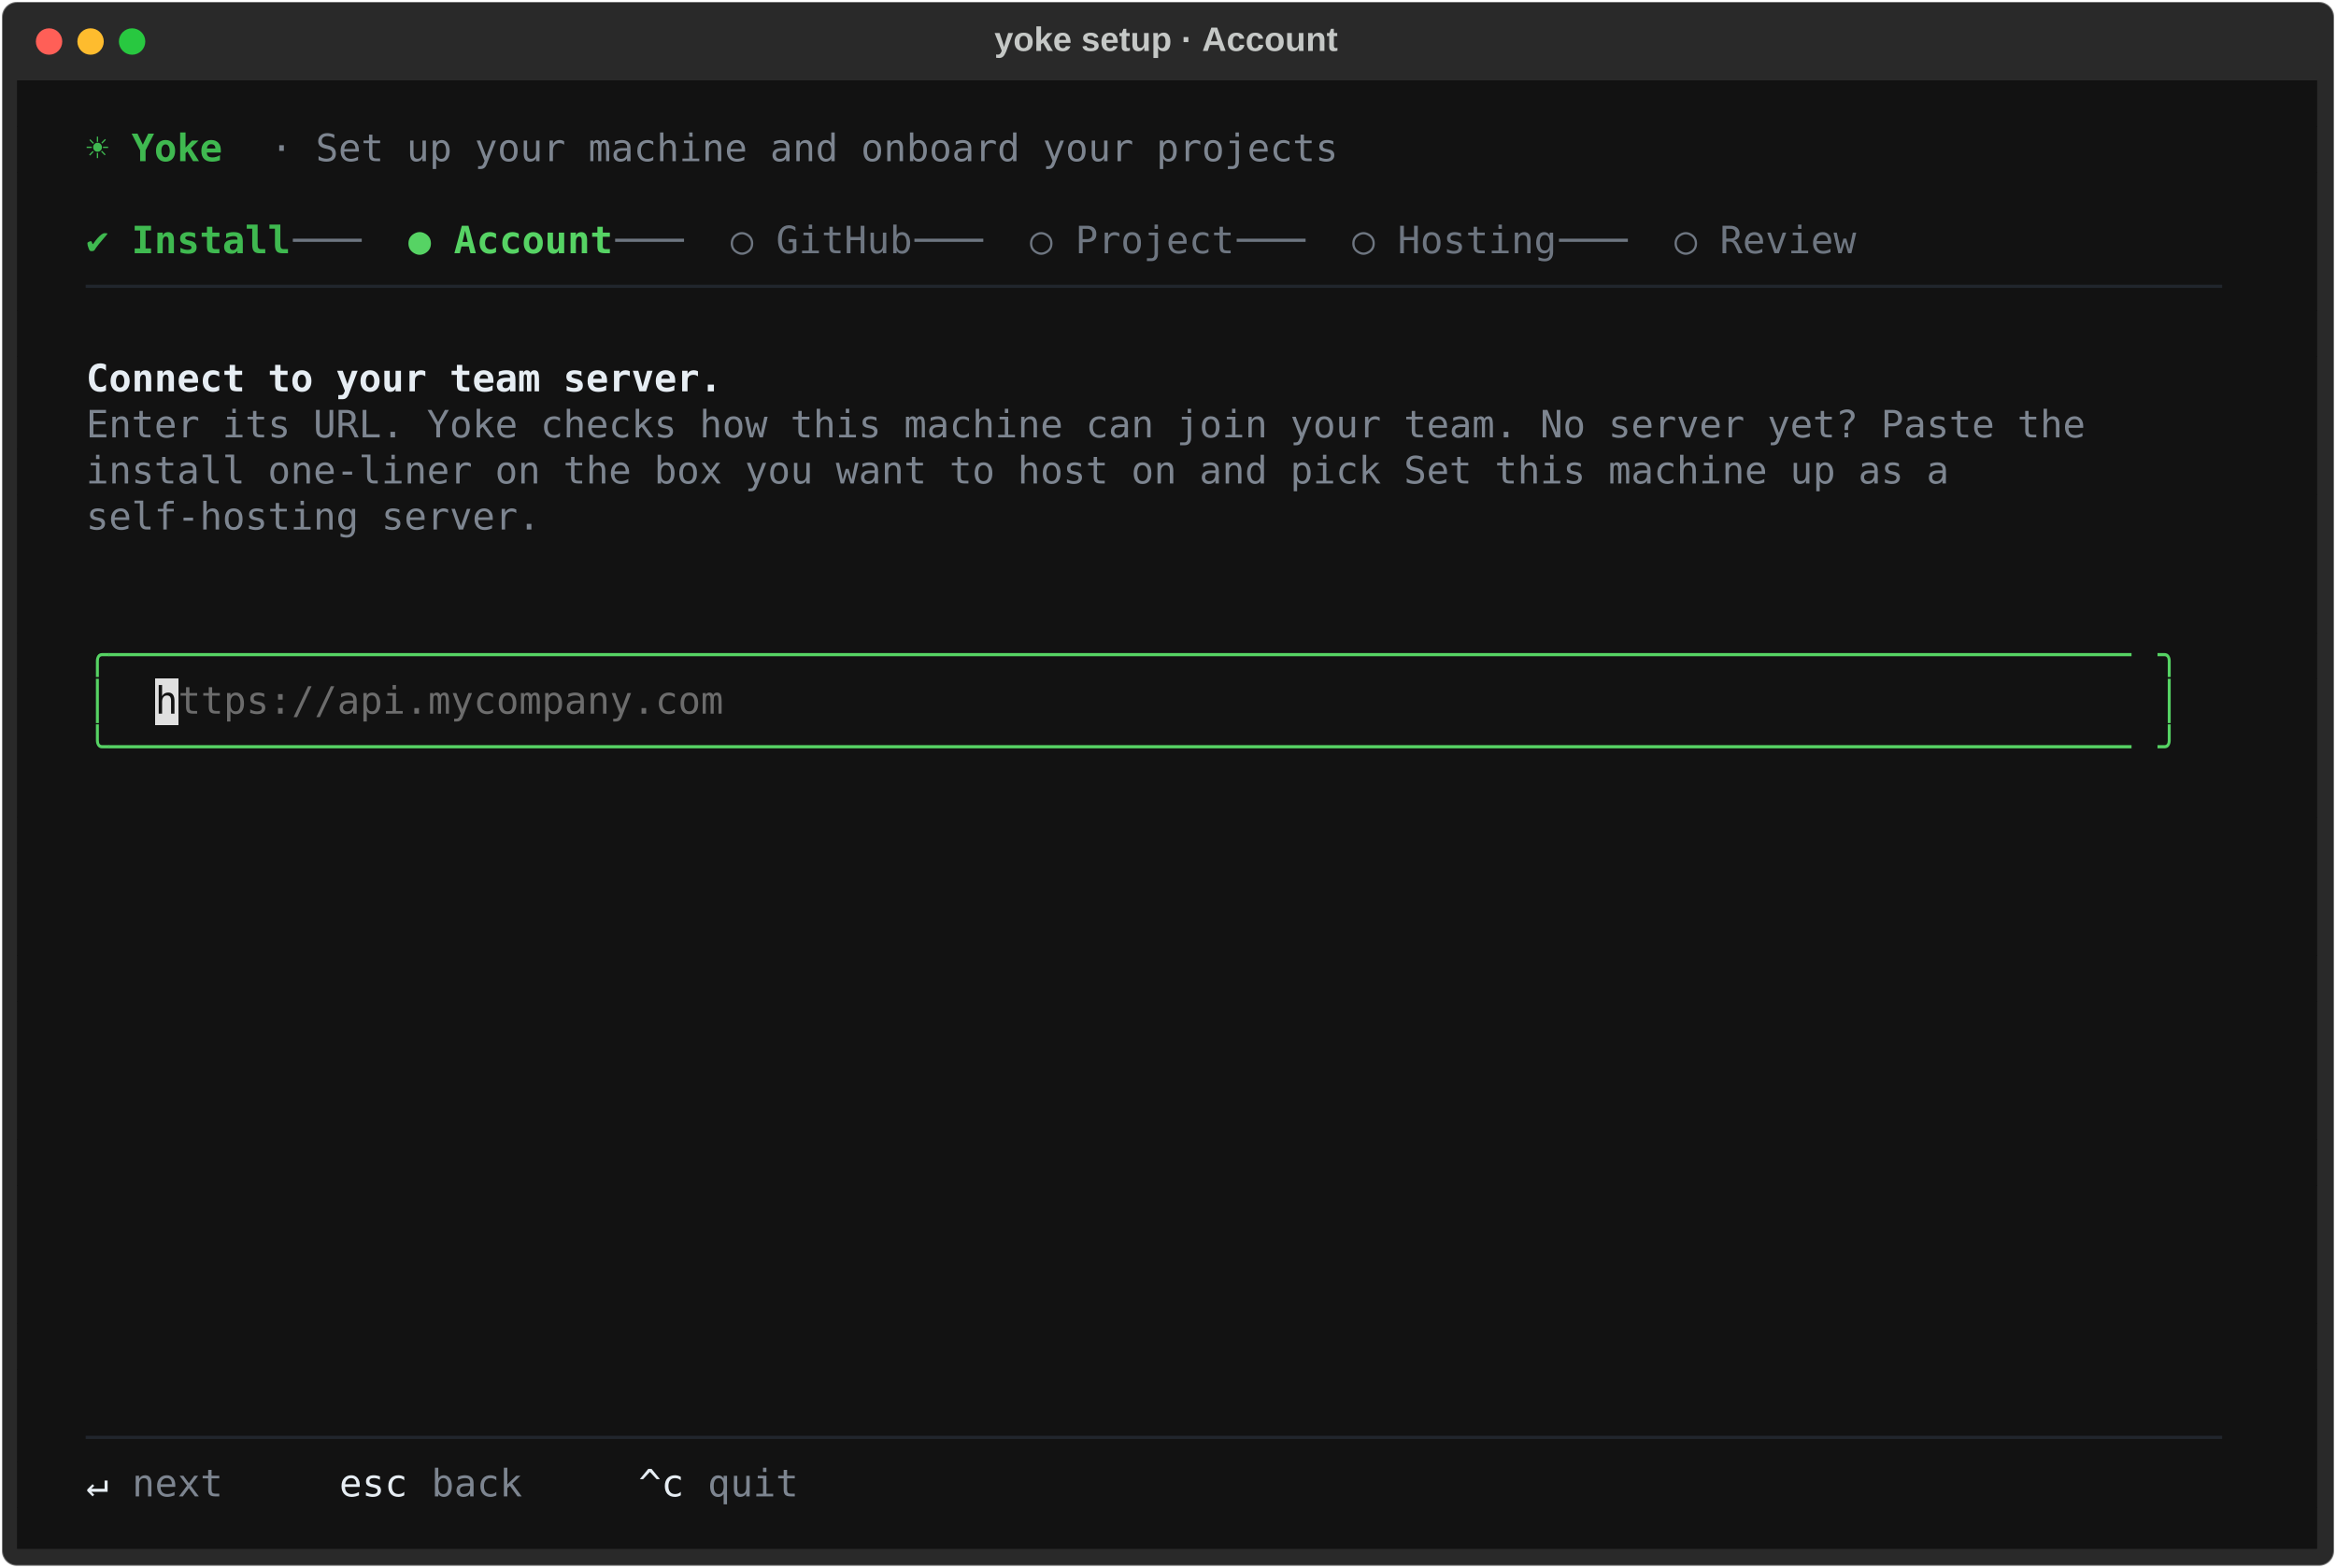
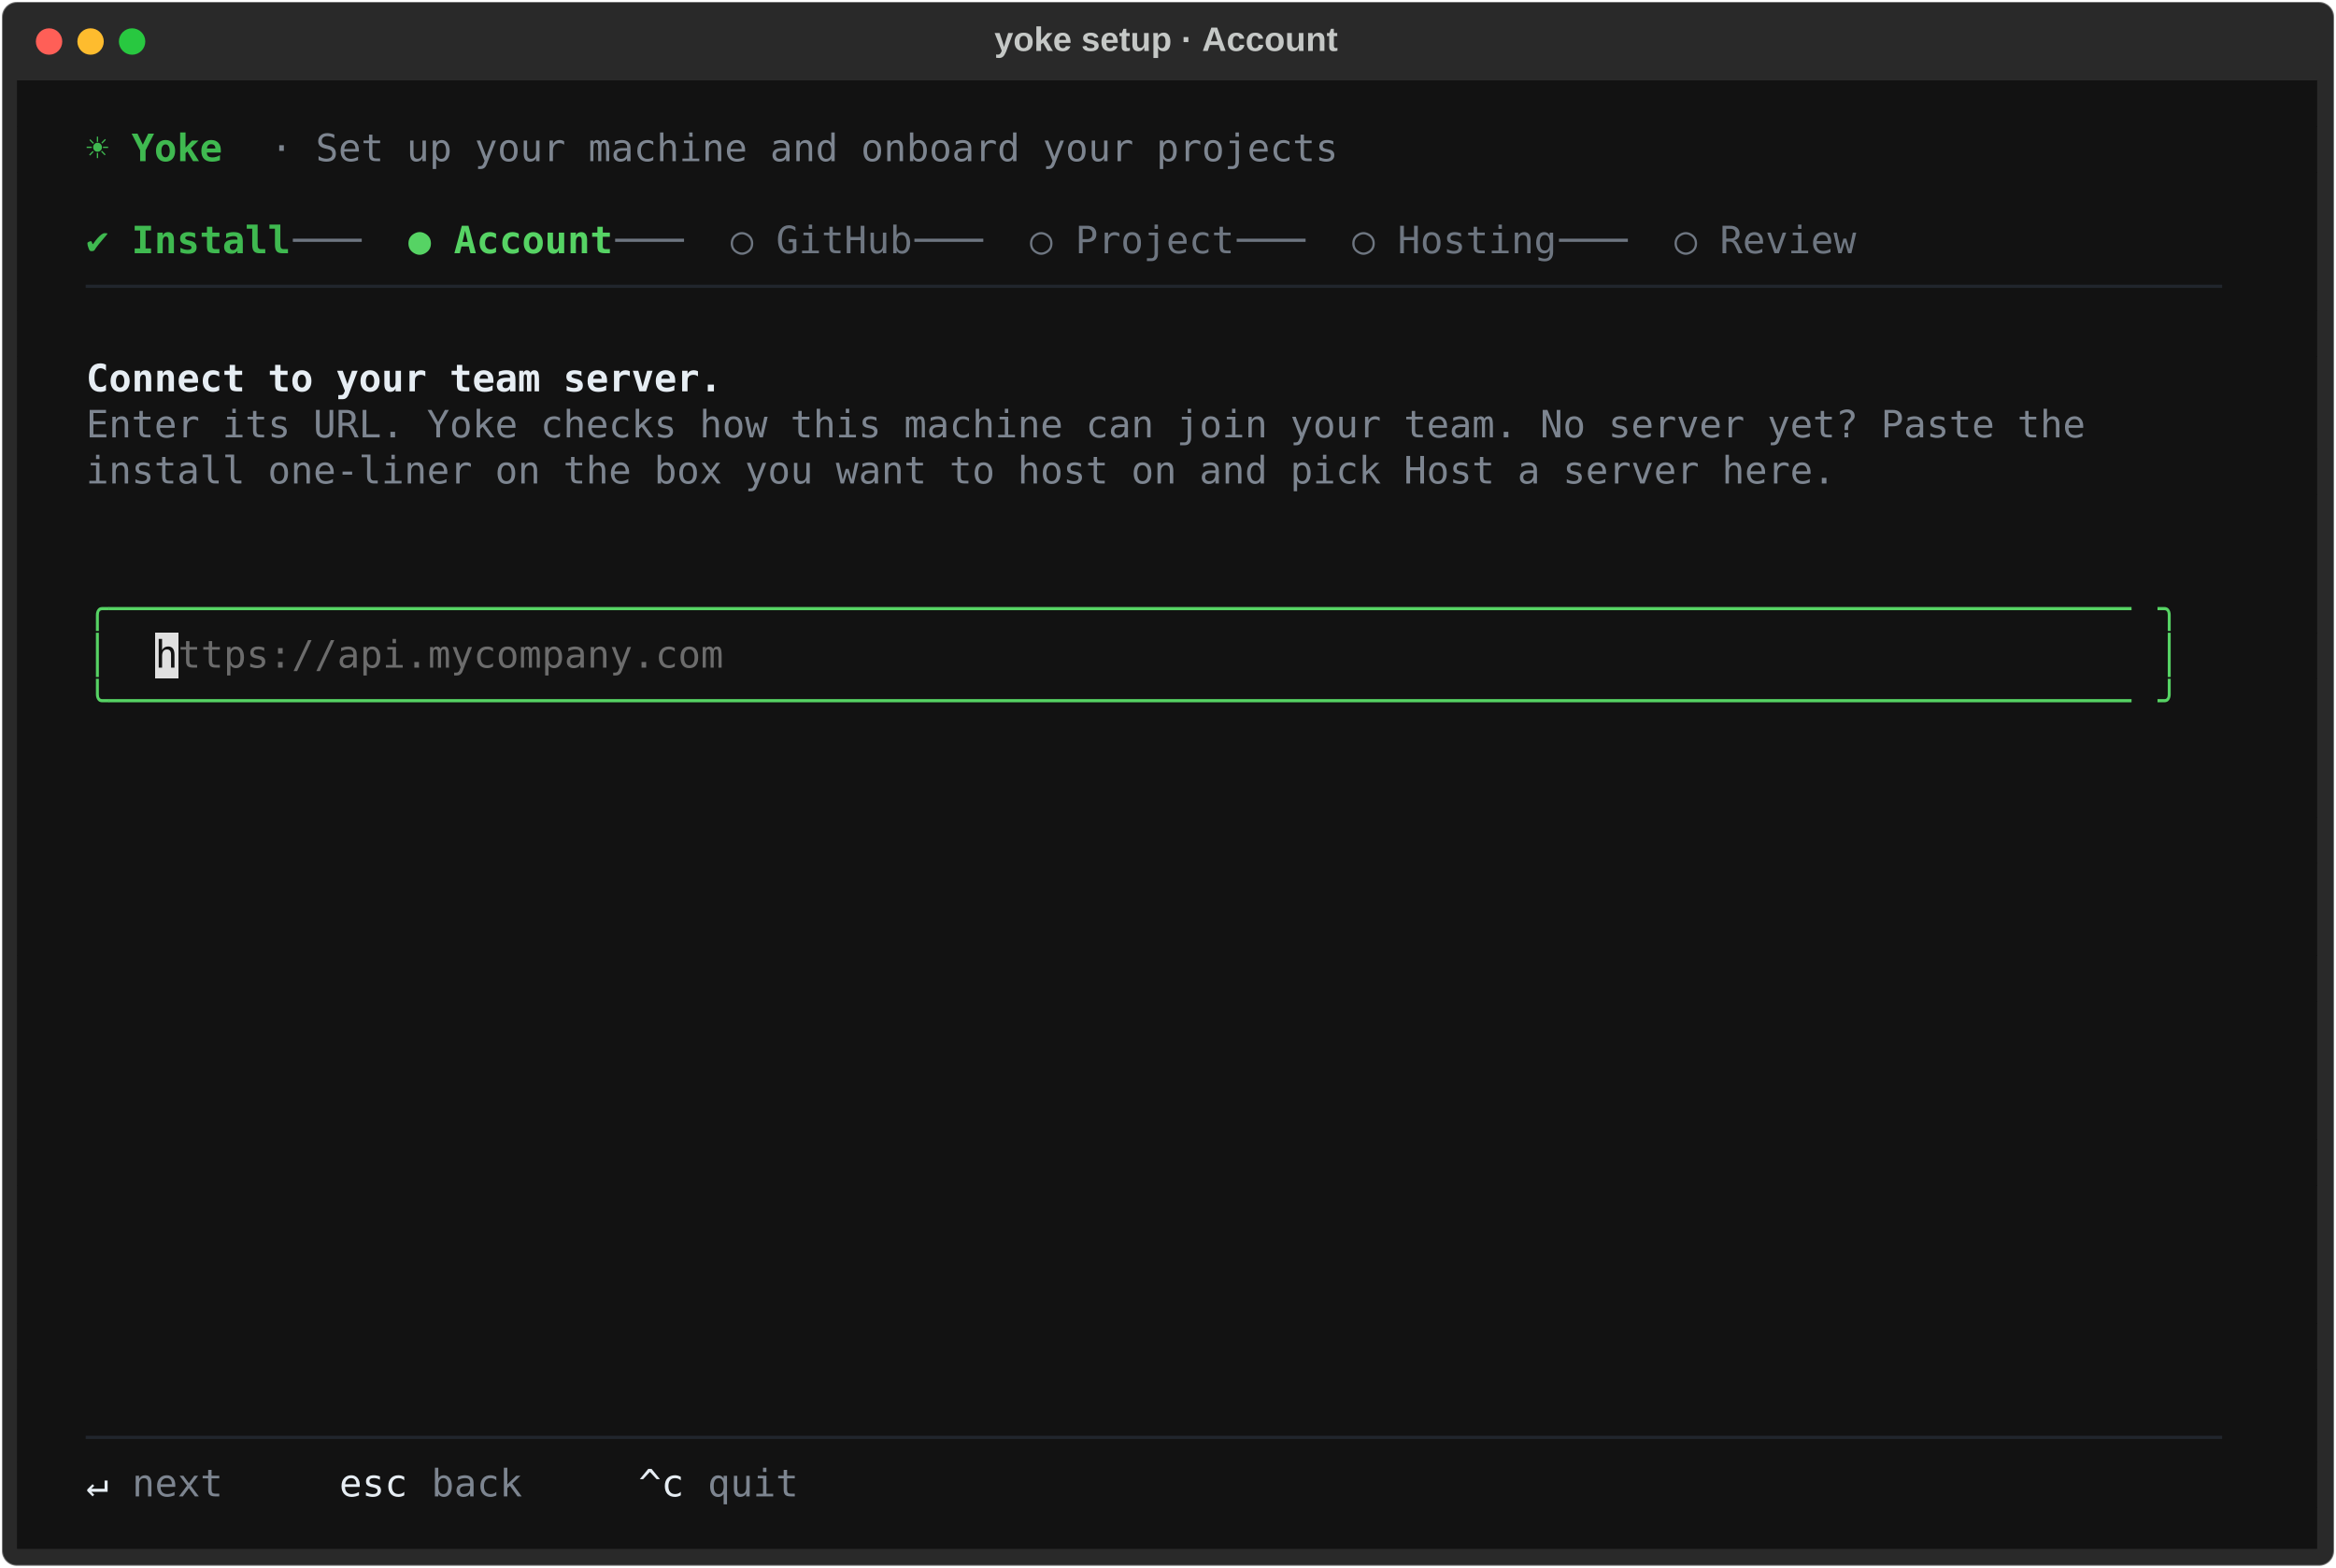
<svg xmlns="http://www.w3.org/2000/svg" class="rich-terminal" viewBox="0 0 1238 830.8">
  <style>

    @font-face {
        font-family: "Fira Code";
        src: local("FiraCode-Regular"),
                url("https://cdnjs.cloudflare.com/ajax/libs/firacode/{{VERSION}}/woff2/FiraCode-Regular.woff2") format("woff2"),
                url("https://cdnjs.cloudflare.com/ajax/libs/firacode/{{VERSION}}/woff/FiraCode-Regular.woff") format("woff");
        font-style: normal;
        font-weight: 400;
    }
    @font-face {
        font-family: "Fira Code";
        src: local("FiraCode-Bold"),
                url("https://cdnjs.cloudflare.com/ajax/libs/firacode/{{VERSION}}/woff2/FiraCode-Bold.woff2") format("woff2"),
                url("https://cdnjs.cloudflare.com/ajax/libs/firacode/{{VERSION}}/woff/FiraCode-Bold.woff") format("woff");
        font-style: bold;
        font-weight: 700;
    }

    .terminal-YOKE-matrix {
        font-family: Fira Code, monospace;
        font-size: 20px;
        line-height: 24.4px;
        font-variant-east-asian: full-width;
    }

    .terminal-YOKE-title {
        font-size: 18px;
        font-weight: bold;
        font-family: arial;
    }

.terminal-YOKE-r2 { fill: #3fb950;font-weight: bold }
.terminal-YOKE-r3 { fill: #e6edf3 }
.terminal-YOKE-r4 { fill: #7d8590 }
.terminal-YOKE-r5 { fill: #6e7681 }
.terminal-YOKE-r6 { fill: #56d364;font-weight: bold }
.terminal-YOKE-r7 { fill: #21262d }
.terminal-YOKE-r8 { fill: #e6edf3;font-weight: bold }
.terminal-YOKE-r9 { fill: #56d364 }
.terminal-YOKE-r10 { fill: #121212 }
.terminal-YOKE-r11 { fill: #6c6c6c }
    </style>
  <defs>
    <clipPath id="terminal-YOKE-clip-terminal">
      <rect x="0" y="0" width="1219.0" height="779.8" />
    </clipPath>
    <clipPath id="terminal-YOKE-line-0">
      <rect x="0" y="1.5" width="1220" height="24.65" />
    </clipPath>
    <clipPath id="terminal-YOKE-line-1">
      <rect x="0" y="25.9" width="1220" height="24.65" />
    </clipPath>
    <clipPath id="terminal-YOKE-line-2">
      <rect x="0" y="50.3" width="1220" height="24.65" />
    </clipPath>
    <clipPath id="terminal-YOKE-line-3">
      <rect x="0" y="74.7" width="1220" height="24.65" />
    </clipPath>
    <clipPath id="terminal-YOKE-line-4">
      <rect x="0" y="99.1" width="1220" height="24.65" />
    </clipPath>
    <clipPath id="terminal-YOKE-line-5">
      <rect x="0" y="123.5" width="1220" height="24.65" />
    </clipPath>
    <clipPath id="terminal-YOKE-line-6">
      <rect x="0" y="147.9" width="1220" height="24.65" />
    </clipPath>
    <clipPath id="terminal-YOKE-line-7">
      <rect x="0" y="172.3" width="1220" height="24.65" />
    </clipPath>
    <clipPath id="terminal-YOKE-line-8">
      <rect x="0" y="196.7" width="1220" height="24.65" />
    </clipPath>
    <clipPath id="terminal-YOKE-line-9">
      <rect x="0" y="221.1" width="1220" height="24.65" />
    </clipPath>
    <clipPath id="terminal-YOKE-line-10">
      <rect x="0" y="245.5" width="1220" height="24.65" />
    </clipPath>
    <clipPath id="terminal-YOKE-line-11">
      <rect x="0" y="269.9" width="1220" height="24.65" />
    </clipPath>
    <clipPath id="terminal-YOKE-line-12">
      <rect x="0" y="294.3" width="1220" height="24.65" />
    </clipPath>
    <clipPath id="terminal-YOKE-line-13">
      <rect x="0" y="318.7" width="1220" height="24.65" />
    </clipPath>
    <clipPath id="terminal-YOKE-line-14">
      <rect x="0" y="343.1" width="1220" height="24.65" />
    </clipPath>
    <clipPath id="terminal-YOKE-line-15">
      <rect x="0" y="367.5" width="1220" height="24.65" />
    </clipPath>
    <clipPath id="terminal-YOKE-line-16">
      <rect x="0" y="391.9" width="1220" height="24.65" />
    </clipPath>
    <clipPath id="terminal-YOKE-line-17">
      <rect x="0" y="416.3" width="1220" height="24.65" />
    </clipPath>
    <clipPath id="terminal-YOKE-line-18">
      <rect x="0" y="440.7" width="1220" height="24.65" />
    </clipPath>
    <clipPath id="terminal-YOKE-line-19">
      <rect x="0" y="465.1" width="1220" height="24.65" />
    </clipPath>
    <clipPath id="terminal-YOKE-line-20">
      <rect x="0" y="489.5" width="1220" height="24.65" />
    </clipPath>
    <clipPath id="terminal-YOKE-line-21">
      <rect x="0" y="513.9" width="1220" height="24.65" />
    </clipPath>
    <clipPath id="terminal-YOKE-line-22">
      <rect x="0" y="538.3" width="1220" height="24.65" />
    </clipPath>
    <clipPath id="terminal-YOKE-line-23">
      <rect x="0" y="562.7" width="1220" height="24.65" />
    </clipPath>
    <clipPath id="terminal-YOKE-line-24">
      <rect x="0" y="587.1" width="1220" height="24.65" />
    </clipPath>
    <clipPath id="terminal-YOKE-line-25">
      <rect x="0" y="611.5" width="1220" height="24.65" />
    </clipPath>
    <clipPath id="terminal-YOKE-line-26">
      <rect x="0" y="635.9" width="1220" height="24.65" />
    </clipPath>
    <clipPath id="terminal-YOKE-line-27">
      <rect x="0" y="660.3" width="1220" height="24.65" />
    </clipPath>
    <clipPath id="terminal-YOKE-line-28">
      <rect x="0" y="684.7" width="1220" height="24.65" />
    </clipPath>
    <clipPath id="terminal-YOKE-line-29">
      <rect x="0" y="709.1" width="1220" height="24.65" />
    </clipPath>
    <clipPath id="terminal-YOKE-line-30">
      <rect x="0" y="733.5" width="1220" height="24.65" />
    </clipPath>
  </defs>
  <rect fill="#292929" stroke="rgba(255,255,255,0.35)" stroke-width="1" x="1" y="1" width="1236" height="828.8" rx="8" />
  <text class="terminal-YOKE-title" fill="#c5c8c6" text-anchor="middle" x="618" y="27">yoke setup · Account</text>
  <g transform="translate(26,22)">
    <circle cx="0" cy="0" r="7" fill="#ff5f57" />
    <circle cx="22" cy="0" r="7" fill="#febc2e" />
    <circle cx="44" cy="0" r="7" fill="#28c840" />
  </g>
  <g transform="translate(9, 41)" clip-path="url(#terminal-YOKE-clip-terminal)">
    <rect fill="#121212" x="0" y="1.5" width="1220" height="24.65" shape-rendering="crispEdges" />
    <rect fill="#121212" x="0" y="25.9" width="36.6" height="24.65" shape-rendering="crispEdges" />
    <rect fill="#121212" x="36.6" y="25.9" width="73.2" height="24.65" shape-rendering="crispEdges" />
    <rect fill="#121212" x="109.8" y="25.9" width="24.4" height="24.65" shape-rendering="crispEdges" />
    <rect fill="#121212" x="134.2" y="25.9" width="573.4" height="24.65" shape-rendering="crispEdges" />
    <rect fill="#121212" x="707.6" y="25.9" width="475.8" height="24.65" shape-rendering="crispEdges" />
    <rect fill="#121212" x="1183.4" y="25.9" width="36.6" height="24.65" shape-rendering="crispEdges" />
    <rect fill="#121212" x="0" y="50.3" width="1220" height="24.65" shape-rendering="crispEdges" />
    <rect fill="#121212" x="0" y="74.7" width="36.6" height="24.65" shape-rendering="crispEdges" />
    <rect fill="#121212" x="36.6" y="74.7" width="109.8" height="24.65" shape-rendering="crispEdges" />
    <rect fill="#121212" x="146.4" y="74.7" width="61" height="24.65" shape-rendering="crispEdges" />
    <rect fill="#121212" x="207.4" y="74.7" width="109.8" height="24.65" shape-rendering="crispEdges" />
    <rect fill="#121212" x="317.2" y="74.7" width="61" height="24.65" shape-rendering="crispEdges" />
    <rect fill="#121212" x="378.2" y="74.7" width="97.6" height="24.65" shape-rendering="crispEdges" />
    <rect fill="#121212" x="475.8" y="74.7" width="61" height="24.65" shape-rendering="crispEdges" />
    <rect fill="#121212" x="536.8" y="74.7" width="109.8" height="24.65" shape-rendering="crispEdges" />
    <rect fill="#121212" x="646.6" y="74.7" width="61" height="24.65" shape-rendering="crispEdges" />
    <rect fill="#121212" x="707.6" y="74.7" width="109.8" height="24.65" shape-rendering="crispEdges" />
    <rect fill="#121212" x="817.4" y="74.7" width="61" height="24.65" shape-rendering="crispEdges" />
    <rect fill="#121212" x="878.4" y="74.7" width="97.6" height="24.65" shape-rendering="crispEdges" />
    <rect fill="#121212" x="976" y="74.7" width="207.4" height="24.65" shape-rendering="crispEdges" />
    <rect fill="#121212" x="1183.4" y="74.7" width="36.6" height="24.65" shape-rendering="crispEdges" />
    <rect fill="#121212" x="0" y="99.1" width="36.6" height="24.65" shape-rendering="crispEdges" />
    <rect fill="#121212" x="36.6" y="99.1" width="1146.8" height="24.65" shape-rendering="crispEdges" />
    <rect fill="#121212" x="1183.4" y="99.1" width="36.6" height="24.65" shape-rendering="crispEdges" />
    <rect fill="#121212" x="0" y="123.5" width="1220" height="24.65" shape-rendering="crispEdges" />
    <rect fill="#121212" x="0" y="147.9" width="36.6" height="24.65" shape-rendering="crispEdges" />
    <rect fill="#121212" x="36.6" y="147.9" width="341.6" height="24.65" shape-rendering="crispEdges" />
    <rect fill="#121212" x="378.2" y="147.9" width="805.2" height="24.65" shape-rendering="crispEdges" />
    <rect fill="#121212" x="1183.4" y="147.9" width="36.6" height="24.65" shape-rendering="crispEdges" />
    <rect fill="#121212" x="0" y="172.3" width="36.6" height="24.65" shape-rendering="crispEdges" />
    <rect fill="#121212" x="36.6" y="172.3" width="1085.8" height="24.65" shape-rendering="crispEdges" />
    <rect fill="#121212" x="1122.4" y="172.3" width="61" height="24.65" shape-rendering="crispEdges" />
    <rect fill="#121212" x="1183.4" y="172.3" width="36.6" height="24.65" shape-rendering="crispEdges" />
    <rect fill="#121212" x="0" y="196.7" width="36.6" height="24.65" shape-rendering="crispEdges" />
-     <rect fill="#121212" x="36.6" y="196.7" width="1000.4" height="24.65" shape-rendering="crispEdges" />
-     <rect fill="#121212" x="1037" y="196.7" width="146.4" height="24.65" shape-rendering="crispEdges" />
+     <rect fill="#121212" x="36.6" y="196.7" width="939.4" height="24.65" shape-rendering="crispEdges" />
+     <rect fill="#121212" x="976" y="196.7" width="207.4" height="24.65" shape-rendering="crispEdges" />
    <rect fill="#121212" x="1183.4" y="196.7" width="36.6" height="24.65" shape-rendering="crispEdges" />
    <rect fill="#121212" x="0" y="221.1" width="36.6" height="24.65" shape-rendering="crispEdges" />
-     <rect fill="#121212" x="36.6" y="221.1" width="244" height="24.65" shape-rendering="crispEdges" />
-     <rect fill="#121212" x="280.6" y="221.1" width="902.8" height="24.65" shape-rendering="crispEdges" />
+     <rect fill="#121212" x="36.6" y="221.1" width="0" height="24.65" shape-rendering="crispEdges" />
+     <rect fill="#121212" x="36.6" y="221.1" width="1146.8" height="24.65" shape-rendering="crispEdges" />
    <rect fill="#121212" x="1183.4" y="221.1" width="36.6" height="24.65" shape-rendering="crispEdges" />
    <rect fill="#121212" x="0" y="245.5" width="36.6" height="24.65" shape-rendering="crispEdges" />
-     <rect fill="#121212" x="36.6" y="245.5" width="0" height="24.65" shape-rendering="crispEdges" />
    <rect fill="#121212" x="36.6" y="245.5" width="1146.8" height="24.65" shape-rendering="crispEdges" />
    <rect fill="#121212" x="1183.4" y="245.5" width="36.6" height="24.65" shape-rendering="crispEdges" />
    <rect fill="#121212" x="0" y="269.9" width="36.6" height="24.65" shape-rendering="crispEdges" />
-     <rect fill="#121212" x="36.6" y="269.9" width="1146.8" height="24.65" shape-rendering="crispEdges" />
+     <rect fill="#121212" x="36.6" y="269.9" width="12.2" height="24.65" shape-rendering="crispEdges" />
+     <rect fill="#121212" x="48.8" y="269.9" width="1085.8" height="24.65" shape-rendering="crispEdges" />
+     <rect fill="#121212" x="1134.6" y="269.9" width="12.2" height="24.65" shape-rendering="crispEdges" />
+     <rect fill="#121212" x="1146.8" y="269.9" width="36.6" height="24.65" shape-rendering="crispEdges" />
    <rect fill="#121212" x="1183.4" y="269.9" width="36.6" height="24.65" shape-rendering="crispEdges" />
    <rect fill="#121212" x="0" y="294.3" width="36.6" height="24.65" shape-rendering="crispEdges" />
    <rect fill="#121212" x="36.6" y="294.3" width="12.2" height="24.65" shape-rendering="crispEdges" />
-     <rect fill="#121212" x="48.8" y="294.3" width="1085.8" height="24.65" shape-rendering="crispEdges" />
+     <rect fill="#121212" x="48.8" y="294.3" width="24.4" height="24.65" shape-rendering="crispEdges" />
+     <rect fill="#e0e0e0" x="73.2" y="294.3" width="12.2" height="24.65" shape-rendering="crispEdges" />
+     <rect fill="#121212" x="85.4" y="294.3" width="292.8" height="24.65" shape-rendering="crispEdges" />
+     <rect fill="#121212" x="378.2" y="294.3" width="732" height="24.65" shape-rendering="crispEdges" />
+     <rect fill="#121212" x="1110.2" y="294.3" width="24.4" height="24.65" shape-rendering="crispEdges" />
    <rect fill="#121212" x="1134.6" y="294.3" width="12.2" height="24.65" shape-rendering="crispEdges" />
    <rect fill="#121212" x="1146.8" y="294.3" width="36.6" height="24.65" shape-rendering="crispEdges" />
    <rect fill="#121212" x="1183.4" y="294.3" width="36.6" height="24.65" shape-rendering="crispEdges" />
    <rect fill="#121212" x="0" y="318.7" width="36.6" height="24.65" shape-rendering="crispEdges" />
    <rect fill="#121212" x="36.6" y="318.7" width="12.2" height="24.65" shape-rendering="crispEdges" />
-     <rect fill="#121212" x="48.8" y="318.7" width="24.4" height="24.65" shape-rendering="crispEdges" />
-     <rect fill="#e0e0e0" x="73.2" y="318.7" width="12.2" height="24.65" shape-rendering="crispEdges" />
-     <rect fill="#121212" x="85.4" y="318.7" width="292.8" height="24.65" shape-rendering="crispEdges" />
-     <rect fill="#121212" x="378.2" y="318.7" width="732" height="24.65" shape-rendering="crispEdges" />
-     <rect fill="#121212" x="1110.2" y="318.7" width="24.4" height="24.65" shape-rendering="crispEdges" />
+     <rect fill="#121212" x="48.8" y="318.7" width="1085.8" height="24.65" shape-rendering="crispEdges" />
    <rect fill="#121212" x="1134.6" y="318.7" width="12.2" height="24.65" shape-rendering="crispEdges" />
    <rect fill="#121212" x="1146.8" y="318.7" width="36.6" height="24.65" shape-rendering="crispEdges" />
    <rect fill="#121212" x="1183.4" y="318.7" width="36.6" height="24.65" shape-rendering="crispEdges" />
    <rect fill="#121212" x="0" y="343.1" width="36.6" height="24.65" shape-rendering="crispEdges" />
-     <rect fill="#121212" x="36.6" y="343.1" width="12.2" height="24.65" shape-rendering="crispEdges" />
-     <rect fill="#121212" x="48.8" y="343.1" width="1085.8" height="24.65" shape-rendering="crispEdges" />
-     <rect fill="#121212" x="1134.6" y="343.1" width="12.2" height="24.65" shape-rendering="crispEdges" />
-     <rect fill="#121212" x="1146.8" y="343.1" width="36.6" height="24.65" shape-rendering="crispEdges" />
+     <rect fill="#121212" x="36.6" y="343.1" width="1146.8" height="24.65" shape-rendering="crispEdges" />
    <rect fill="#121212" x="1183.4" y="343.1" width="36.6" height="24.65" shape-rendering="crispEdges" />
    <rect fill="#121212" x="0" y="367.5" width="36.6" height="24.65" shape-rendering="crispEdges" />
+     <rect fill="#121212" x="36.6" y="367.5" width="0" height="24.65" shape-rendering="crispEdges" />
    <rect fill="#121212" x="36.6" y="367.5" width="1146.8" height="24.65" shape-rendering="crispEdges" />
    <rect fill="#121212" x="1183.4" y="367.5" width="36.6" height="24.65" shape-rendering="crispEdges" />
    <rect fill="#121212" x="0" y="391.9" width="36.6" height="24.65" shape-rendering="crispEdges" />
-     <rect fill="#121212" x="36.6" y="391.9" width="0" height="24.65" shape-rendering="crispEdges" />
    <rect fill="#121212" x="36.6" y="391.9" width="1146.8" height="24.65" shape-rendering="crispEdges" />
    <rect fill="#121212" x="1183.4" y="391.9" width="36.6" height="24.65" shape-rendering="crispEdges" />
    <rect fill="#121212" x="0" y="416.3" width="36.6" height="24.65" shape-rendering="crispEdges" />
    <rect fill="#121212" x="36.6" y="416.3" width="1146.8" height="24.65" shape-rendering="crispEdges" />
    <rect fill="#121212" x="1183.4" y="416.3" width="36.6" height="24.65" shape-rendering="crispEdges" />
    <rect fill="#121212" x="0" y="440.7" width="36.6" height="24.65" shape-rendering="crispEdges" />
    <rect fill="#121212" x="36.6" y="440.7" width="1146.8" height="24.65" shape-rendering="crispEdges" />
    <rect fill="#121212" x="1183.4" y="440.7" width="36.6" height="24.65" shape-rendering="crispEdges" />
    <rect fill="#121212" x="0" y="465.1" width="36.6" height="24.65" shape-rendering="crispEdges" />
    <rect fill="#121212" x="36.6" y="465.1" width="1146.8" height="24.65" shape-rendering="crispEdges" />
    <rect fill="#121212" x="1183.4" y="465.1" width="36.6" height="24.65" shape-rendering="crispEdges" />
    <rect fill="#121212" x="0" y="489.5" width="36.6" height="24.65" shape-rendering="crispEdges" />
    <rect fill="#121212" x="36.6" y="489.5" width="1146.8" height="24.65" shape-rendering="crispEdges" />
    <rect fill="#121212" x="1183.4" y="489.5" width="36.6" height="24.65" shape-rendering="crispEdges" />
    <rect fill="#121212" x="0" y="513.9" width="36.6" height="24.65" shape-rendering="crispEdges" />
    <rect fill="#121212" x="36.6" y="513.9" width="1146.8" height="24.65" shape-rendering="crispEdges" />
    <rect fill="#121212" x="1183.4" y="513.9" width="36.6" height="24.65" shape-rendering="crispEdges" />
    <rect fill="#121212" x="0" y="538.3" width="36.6" height="24.65" shape-rendering="crispEdges" />
    <rect fill="#121212" x="36.6" y="538.3" width="1146.8" height="24.65" shape-rendering="crispEdges" />
    <rect fill="#121212" x="1183.4" y="538.3" width="36.6" height="24.65" shape-rendering="crispEdges" />
    <rect fill="#121212" x="0" y="562.7" width="36.6" height="24.65" shape-rendering="crispEdges" />
    <rect fill="#121212" x="36.6" y="562.7" width="1146.8" height="24.65" shape-rendering="crispEdges" />
    <rect fill="#121212" x="1183.4" y="562.7" width="36.6" height="24.65" shape-rendering="crispEdges" />
    <rect fill="#121212" x="0" y="587.1" width="36.6" height="24.65" shape-rendering="crispEdges" />
    <rect fill="#121212" x="36.6" y="587.1" width="1146.8" height="24.65" shape-rendering="crispEdges" />
    <rect fill="#121212" x="1183.4" y="587.1" width="36.6" height="24.65" shape-rendering="crispEdges" />
    <rect fill="#121212" x="0" y="611.5" width="36.6" height="24.65" shape-rendering="crispEdges" />
    <rect fill="#121212" x="36.6" y="611.5" width="1146.8" height="24.65" shape-rendering="crispEdges" />
    <rect fill="#121212" x="1183.4" y="611.5" width="36.6" height="24.65" shape-rendering="crispEdges" />
    <rect fill="#121212" x="0" y="635.9" width="36.6" height="24.65" shape-rendering="crispEdges" />
    <rect fill="#121212" x="36.6" y="635.9" width="1146.8" height="24.65" shape-rendering="crispEdges" />
    <rect fill="#121212" x="1183.4" y="635.9" width="36.6" height="24.65" shape-rendering="crispEdges" />
    <rect fill="#121212" x="0" y="660.3" width="36.6" height="24.65" shape-rendering="crispEdges" />
    <rect fill="#121212" x="36.6" y="660.3" width="1146.8" height="24.65" shape-rendering="crispEdges" />
    <rect fill="#121212" x="1183.4" y="660.3" width="36.6" height="24.65" shape-rendering="crispEdges" />
    <rect fill="#121212" x="0" y="684.7" width="36.6" height="24.65" shape-rendering="crispEdges" />
    <rect fill="#121212" x="36.6" y="684.7" width="1146.8" height="24.65" shape-rendering="crispEdges" />
    <rect fill="#121212" x="1183.4" y="684.7" width="36.6" height="24.65" shape-rendering="crispEdges" />
    <rect fill="#121212" x="0" y="709.1" width="36.6" height="24.65" shape-rendering="crispEdges" />
    <rect fill="#121212" x="36.6" y="709.1" width="1146.8" height="24.65" shape-rendering="crispEdges" />
    <rect fill="#121212" x="1183.4" y="709.1" width="36.6" height="24.65" shape-rendering="crispEdges" />
    <rect fill="#121212" x="0" y="733.5" width="36.6" height="24.65" shape-rendering="crispEdges" />
    <rect fill="#121212" x="36.6" y="733.5" width="12.2" height="24.65" shape-rendering="crispEdges" />
    <rect fill="#121212" x="48.8" y="733.5" width="12.2" height="24.65" shape-rendering="crispEdges" />
    <rect fill="#121212" x="61" y="733.5" width="48.8" height="24.65" shape-rendering="crispEdges" />
    <rect fill="#121212" x="109.8" y="733.5" width="61" height="24.65" shape-rendering="crispEdges" />
    <rect fill="#121212" x="170.8" y="733.5" width="36.6" height="24.65" shape-rendering="crispEdges" />
    <rect fill="#121212" x="207.4" y="733.5" width="12.2" height="24.65" shape-rendering="crispEdges" />
    <rect fill="#121212" x="219.6" y="733.5" width="48.8" height="24.65" shape-rendering="crispEdges" />
    <rect fill="#121212" x="268.4" y="733.5" width="61" height="24.65" shape-rendering="crispEdges" />
    <rect fill="#121212" x="329.4" y="733.5" width="24.4" height="24.65" shape-rendering="crispEdges" />
    <rect fill="#121212" x="353.8" y="733.5" width="12.2" height="24.65" shape-rendering="crispEdges" />
    <rect fill="#121212" x="366" y="733.5" width="48.8" height="24.65" shape-rendering="crispEdges" />
    <rect fill="#121212" x="414.8" y="733.5" width="768.6" height="24.65" shape-rendering="crispEdges" />
    <rect fill="#121212" x="1183.4" y="733.5" width="36.6" height="24.65" shape-rendering="crispEdges" />
    <rect fill="#121212" x="0" y="757.9" width="1220" height="24.65" shape-rendering="crispEdges" />
    <g class="terminal-YOKE-matrix">
      <text class="terminal-YOKE-r2" x="36.6" y="44.4" textLength="73.2" clip-path="url(#terminal-YOKE-line-1)">☀ Yoke</text>
      <text class="terminal-YOKE-r4" x="134.2" y="44.4" textLength="573.4" clip-path="url(#terminal-YOKE-line-1)">· Set up your machine and onboard your projects</text>
      <text class="terminal-YOKE-r2" x="36.6" y="93.2" textLength="109.8" clip-path="url(#terminal-YOKE-line-3)">✔ Install</text>
      <text class="terminal-YOKE-r5" x="146.4" y="93.2" textLength="61" clip-path="url(#terminal-YOKE-line-3)"> ─── </text>
      <text class="terminal-YOKE-r6" x="207.4" y="93.2" textLength="109.8" clip-path="url(#terminal-YOKE-line-3)">● Account</text>
      <text class="terminal-YOKE-r5" x="317.2" y="93.2" textLength="61" clip-path="url(#terminal-YOKE-line-3)"> ─── </text>
      <text class="terminal-YOKE-r5" x="378.2" y="93.2" textLength="97.6" clip-path="url(#terminal-YOKE-line-3)">○ GitHub</text>
      <text class="terminal-YOKE-r5" x="475.8" y="93.2" textLength="61" clip-path="url(#terminal-YOKE-line-3)"> ─── </text>
      <text class="terminal-YOKE-r5" x="536.8" y="93.2" textLength="109.8" clip-path="url(#terminal-YOKE-line-3)">○ Project</text>
      <text class="terminal-YOKE-r5" x="646.6" y="93.2" textLength="61" clip-path="url(#terminal-YOKE-line-3)"> ─── </text>
      <text class="terminal-YOKE-r5" x="707.6" y="93.2" textLength="109.8" clip-path="url(#terminal-YOKE-line-3)">○ Hosting</text>
      <text class="terminal-YOKE-r5" x="817.4" y="93.2" textLength="61" clip-path="url(#terminal-YOKE-line-3)"> ─── </text>
      <text class="terminal-YOKE-r5" x="878.4" y="93.2" textLength="97.6" clip-path="url(#terminal-YOKE-line-3)">○ Review</text>
      <text class="terminal-YOKE-r7" x="36.6" y="117.6" textLength="1146.8" clip-path="url(#terminal-YOKE-line-4)">──────────────────────────────────────────────────────────────────────────────────────────────</text>
      <text class="terminal-YOKE-r8" x="36.6" y="166.4" textLength="341.6" clip-path="url(#terminal-YOKE-line-6)">Connect to your team server.</text>
      <text class="terminal-YOKE-r4" x="36.6" y="190.8" textLength="1085.8" clip-path="url(#terminal-YOKE-line-7)"> Enter its URL. Yoke checks how this machine can join your team. No server yet? Paste the</text>
-       <text class="terminal-YOKE-r4" x="36.6" y="215.2" textLength="1000.4" clip-path="url(#terminal-YOKE-line-8)">install one-liner on the box you want to host on and pick Set this machine up as a</text>
-       <text class="terminal-YOKE-r4" x="36.6" y="239.6" textLength="244" clip-path="url(#terminal-YOKE-line-9)">self-hosting server.</text>
-       <text class="terminal-YOKE-r9" x="36.6" y="312.8" textLength="12.2" clip-path="url(#terminal-YOKE-line-12)">╭</text>
-       <text class="terminal-YOKE-r9" x="48.8" y="312.8" textLength="1085.8" clip-path="url(#terminal-YOKE-line-12)">─────────────────────────────────────────────────────────────────────────────────────────</text>
-       <text class="terminal-YOKE-r9" x="1134.6" y="312.8" textLength="12.2" clip-path="url(#terminal-YOKE-line-12)">╮</text>
-       <text class="terminal-YOKE-r9" x="36.6" y="337.2" textLength="12.2" clip-path="url(#terminal-YOKE-line-13)">│</text>
-       <text class="terminal-YOKE-r10" x="73.2" y="337.2" textLength="12.2" clip-path="url(#terminal-YOKE-line-13)">h</text>
-       <text class="terminal-YOKE-r11" x="85.4" y="337.2" textLength="292.8" clip-path="url(#terminal-YOKE-line-13)">ttps://api.mycompany.com</text>
-       <text class="terminal-YOKE-r9" x="1134.6" y="337.2" textLength="12.2" clip-path="url(#terminal-YOKE-line-13)">│</text>
-       <text class="terminal-YOKE-r9" x="36.6" y="361.6" textLength="12.2" clip-path="url(#terminal-YOKE-line-14)">╰</text>
-       <text class="terminal-YOKE-r9" x="48.8" y="361.6" textLength="1085.8" clip-path="url(#terminal-YOKE-line-14)">─────────────────────────────────────────────────────────────────────────────────────────</text>
-       <text class="terminal-YOKE-r9" x="1134.6" y="361.6" textLength="12.2" clip-path="url(#terminal-YOKE-line-14)">╯</text>
+       <text class="terminal-YOKE-r4" x="36.6" y="215.2" textLength="939.4" clip-path="url(#terminal-YOKE-line-8)">install one-liner on the box you want to host on and pick Host a server here.</text>
+       <text class="terminal-YOKE-r9" x="36.6" y="288.4" textLength="12.2" clip-path="url(#terminal-YOKE-line-11)">╭</text>
+       <text class="terminal-YOKE-r9" x="48.8" y="288.4" textLength="1085.8" clip-path="url(#terminal-YOKE-line-11)">─────────────────────────────────────────────────────────────────────────────────────────</text>
+       <text class="terminal-YOKE-r9" x="1134.6" y="288.4" textLength="12.2" clip-path="url(#terminal-YOKE-line-11)">╮</text>
+       <text class="terminal-YOKE-r9" x="36.6" y="312.8" textLength="12.2" clip-path="url(#terminal-YOKE-line-12)">│</text>
+       <text class="terminal-YOKE-r10" x="73.2" y="312.8" textLength="12.2" clip-path="url(#terminal-YOKE-line-12)">h</text>
+       <text class="terminal-YOKE-r11" x="85.4" y="312.8" textLength="292.8" clip-path="url(#terminal-YOKE-line-12)">ttps://api.mycompany.com</text>
+       <text class="terminal-YOKE-r9" x="1134.6" y="312.8" textLength="12.2" clip-path="url(#terminal-YOKE-line-12)">│</text>
+       <text class="terminal-YOKE-r9" x="36.6" y="337.2" textLength="12.2" clip-path="url(#terminal-YOKE-line-13)">╰</text>
+       <text class="terminal-YOKE-r9" x="48.8" y="337.2" textLength="1085.8" clip-path="url(#terminal-YOKE-line-13)">─────────────────────────────────────────────────────────────────────────────────────────</text>
+       <text class="terminal-YOKE-r9" x="1134.6" y="337.2" textLength="12.2" clip-path="url(#terminal-YOKE-line-13)">╯</text>
      <text class="terminal-YOKE-r7" x="36.6" y="727.6" textLength="1146.8" clip-path="url(#terminal-YOKE-line-29)">──────────────────────────────────────────────────────────────────────────────────────────────</text>
      <text class="terminal-YOKE-r3" x="36.6" y="752" textLength="12.2" clip-path="url(#terminal-YOKE-line-30)">↵</text>
      <text class="terminal-YOKE-r4" x="61" y="752" textLength="48.8" clip-path="url(#terminal-YOKE-line-30)">next</text>
      <text class="terminal-YOKE-r3" x="170.8" y="752" textLength="36.6" clip-path="url(#terminal-YOKE-line-30)">esc</text>
      <text class="terminal-YOKE-r4" x="219.6" y="752" textLength="48.8" clip-path="url(#terminal-YOKE-line-30)">back</text>
      <text class="terminal-YOKE-r3" x="329.4" y="752" textLength="24.4" clip-path="url(#terminal-YOKE-line-30)">^c</text>
      <text class="terminal-YOKE-r4" x="366" y="752" textLength="48.8" clip-path="url(#terminal-YOKE-line-30)">quit</text>
    </g>
  </g>
</svg>
